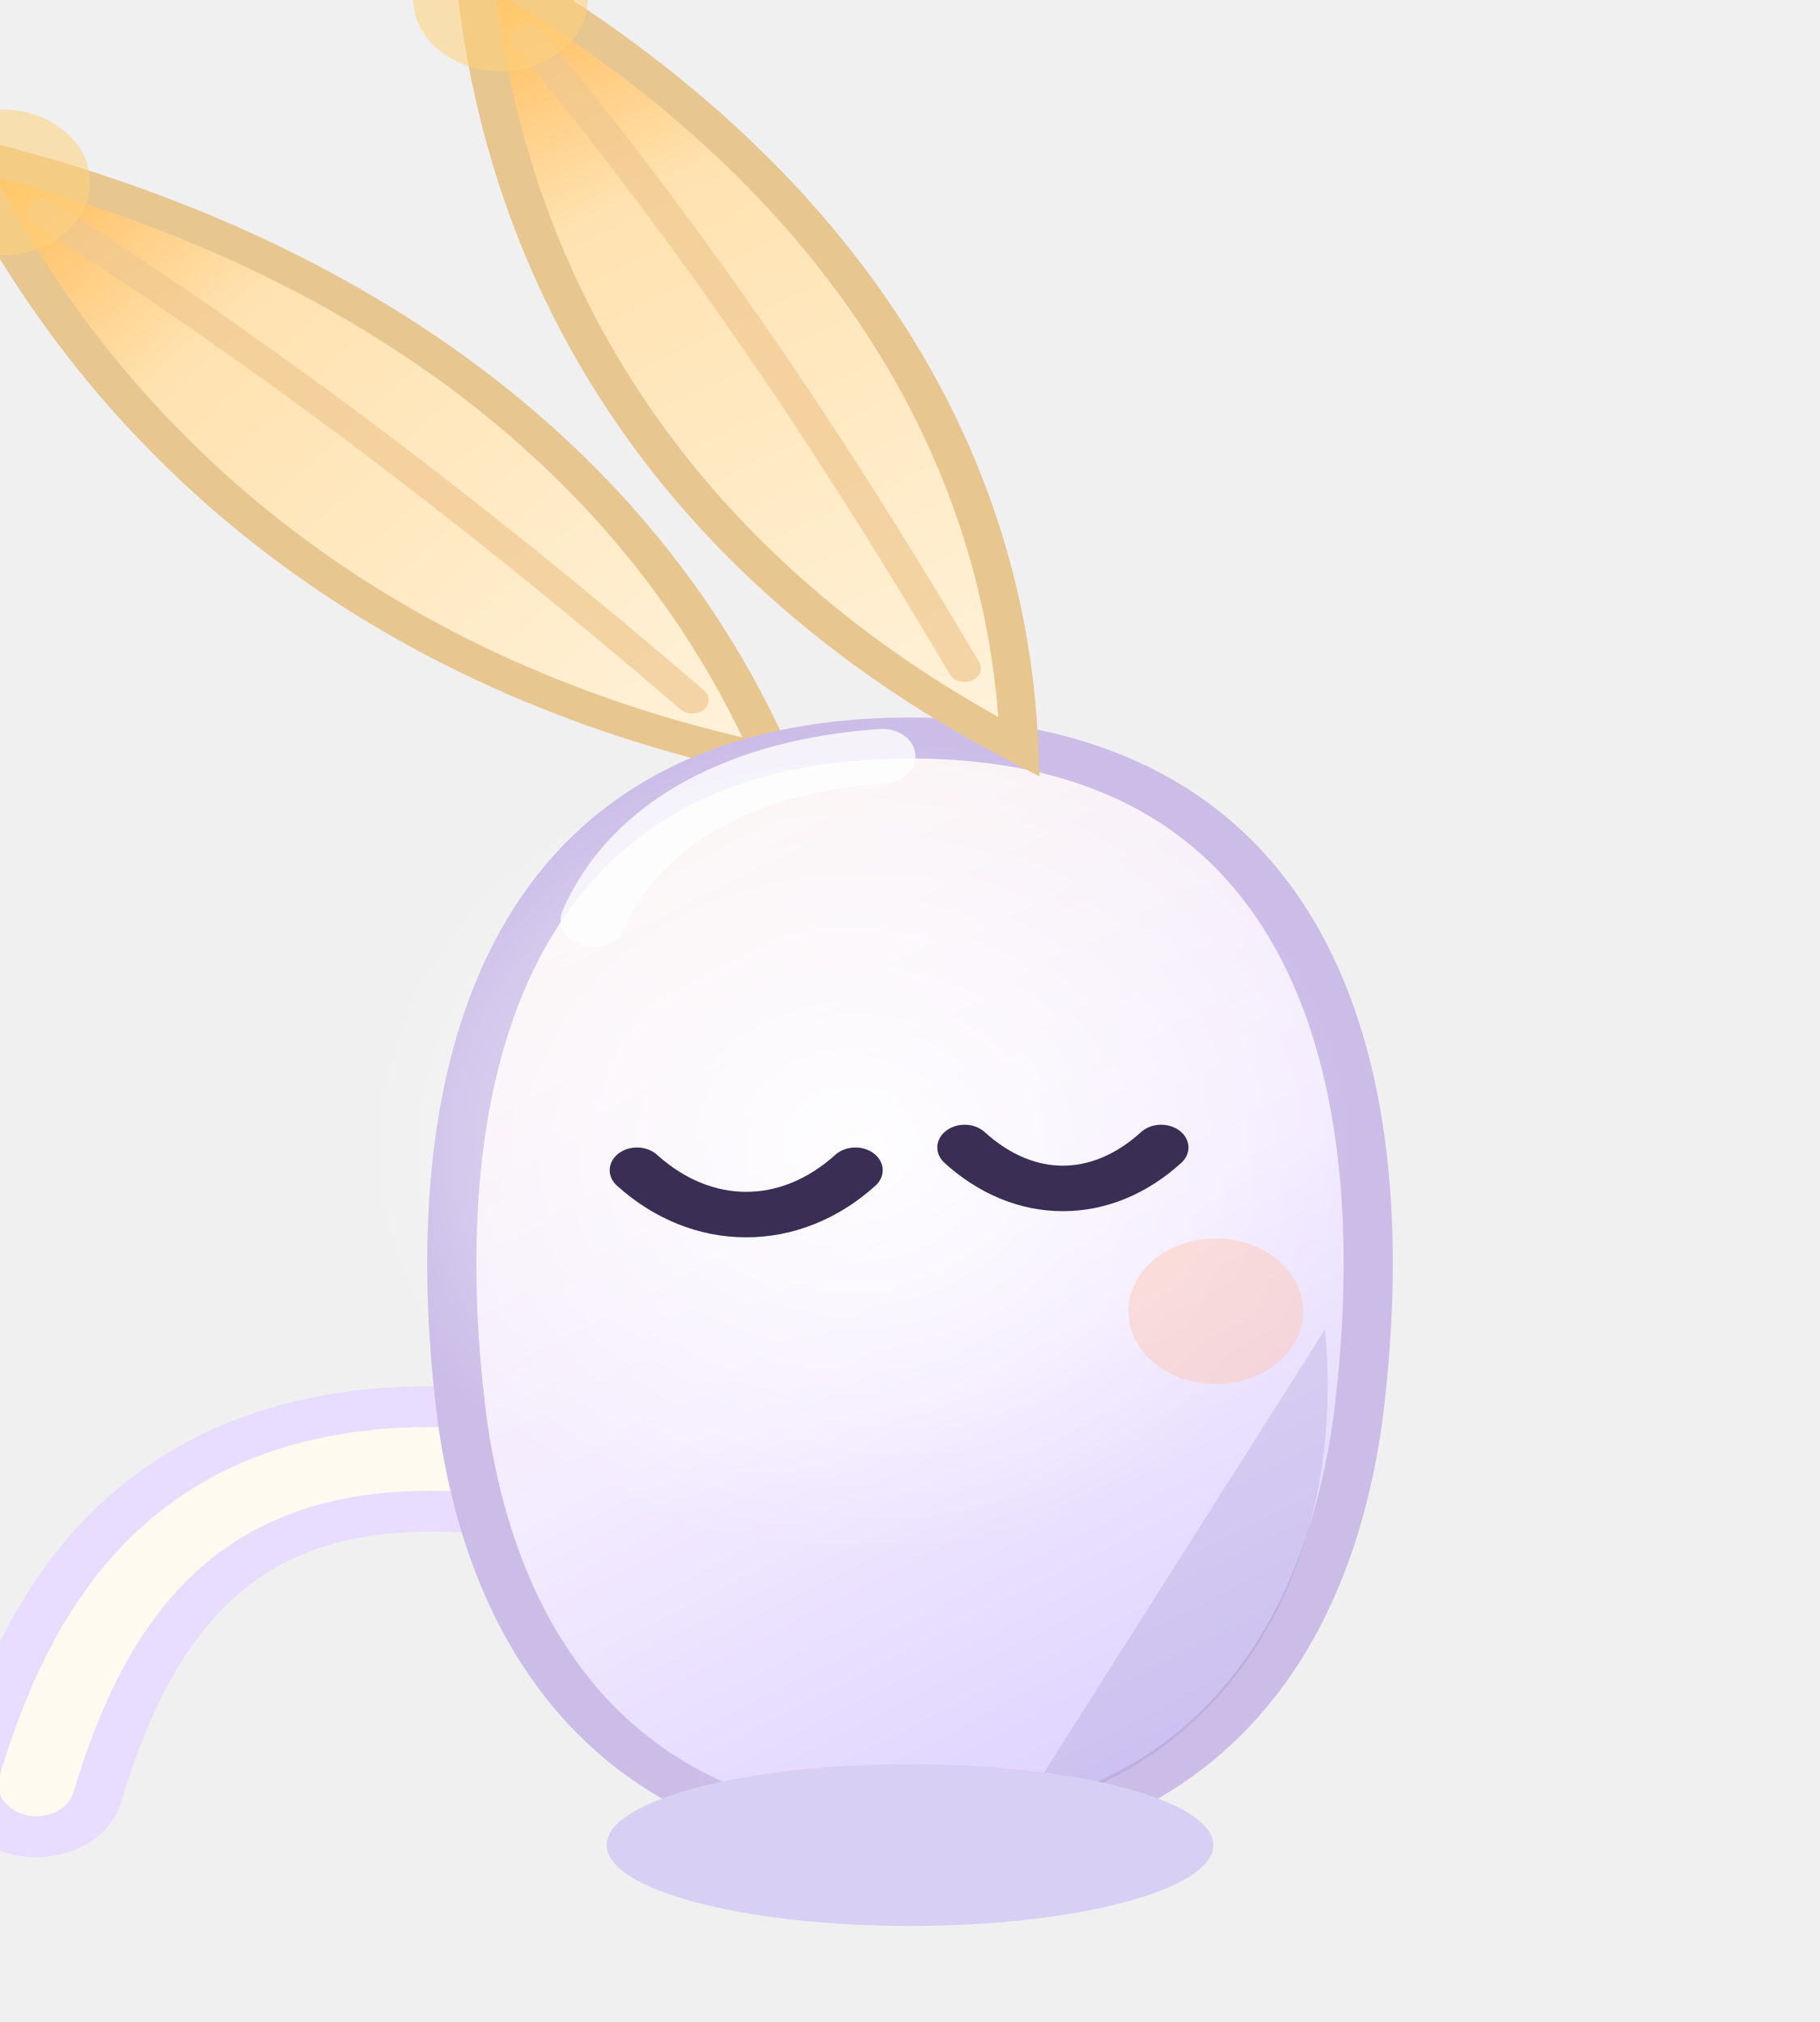
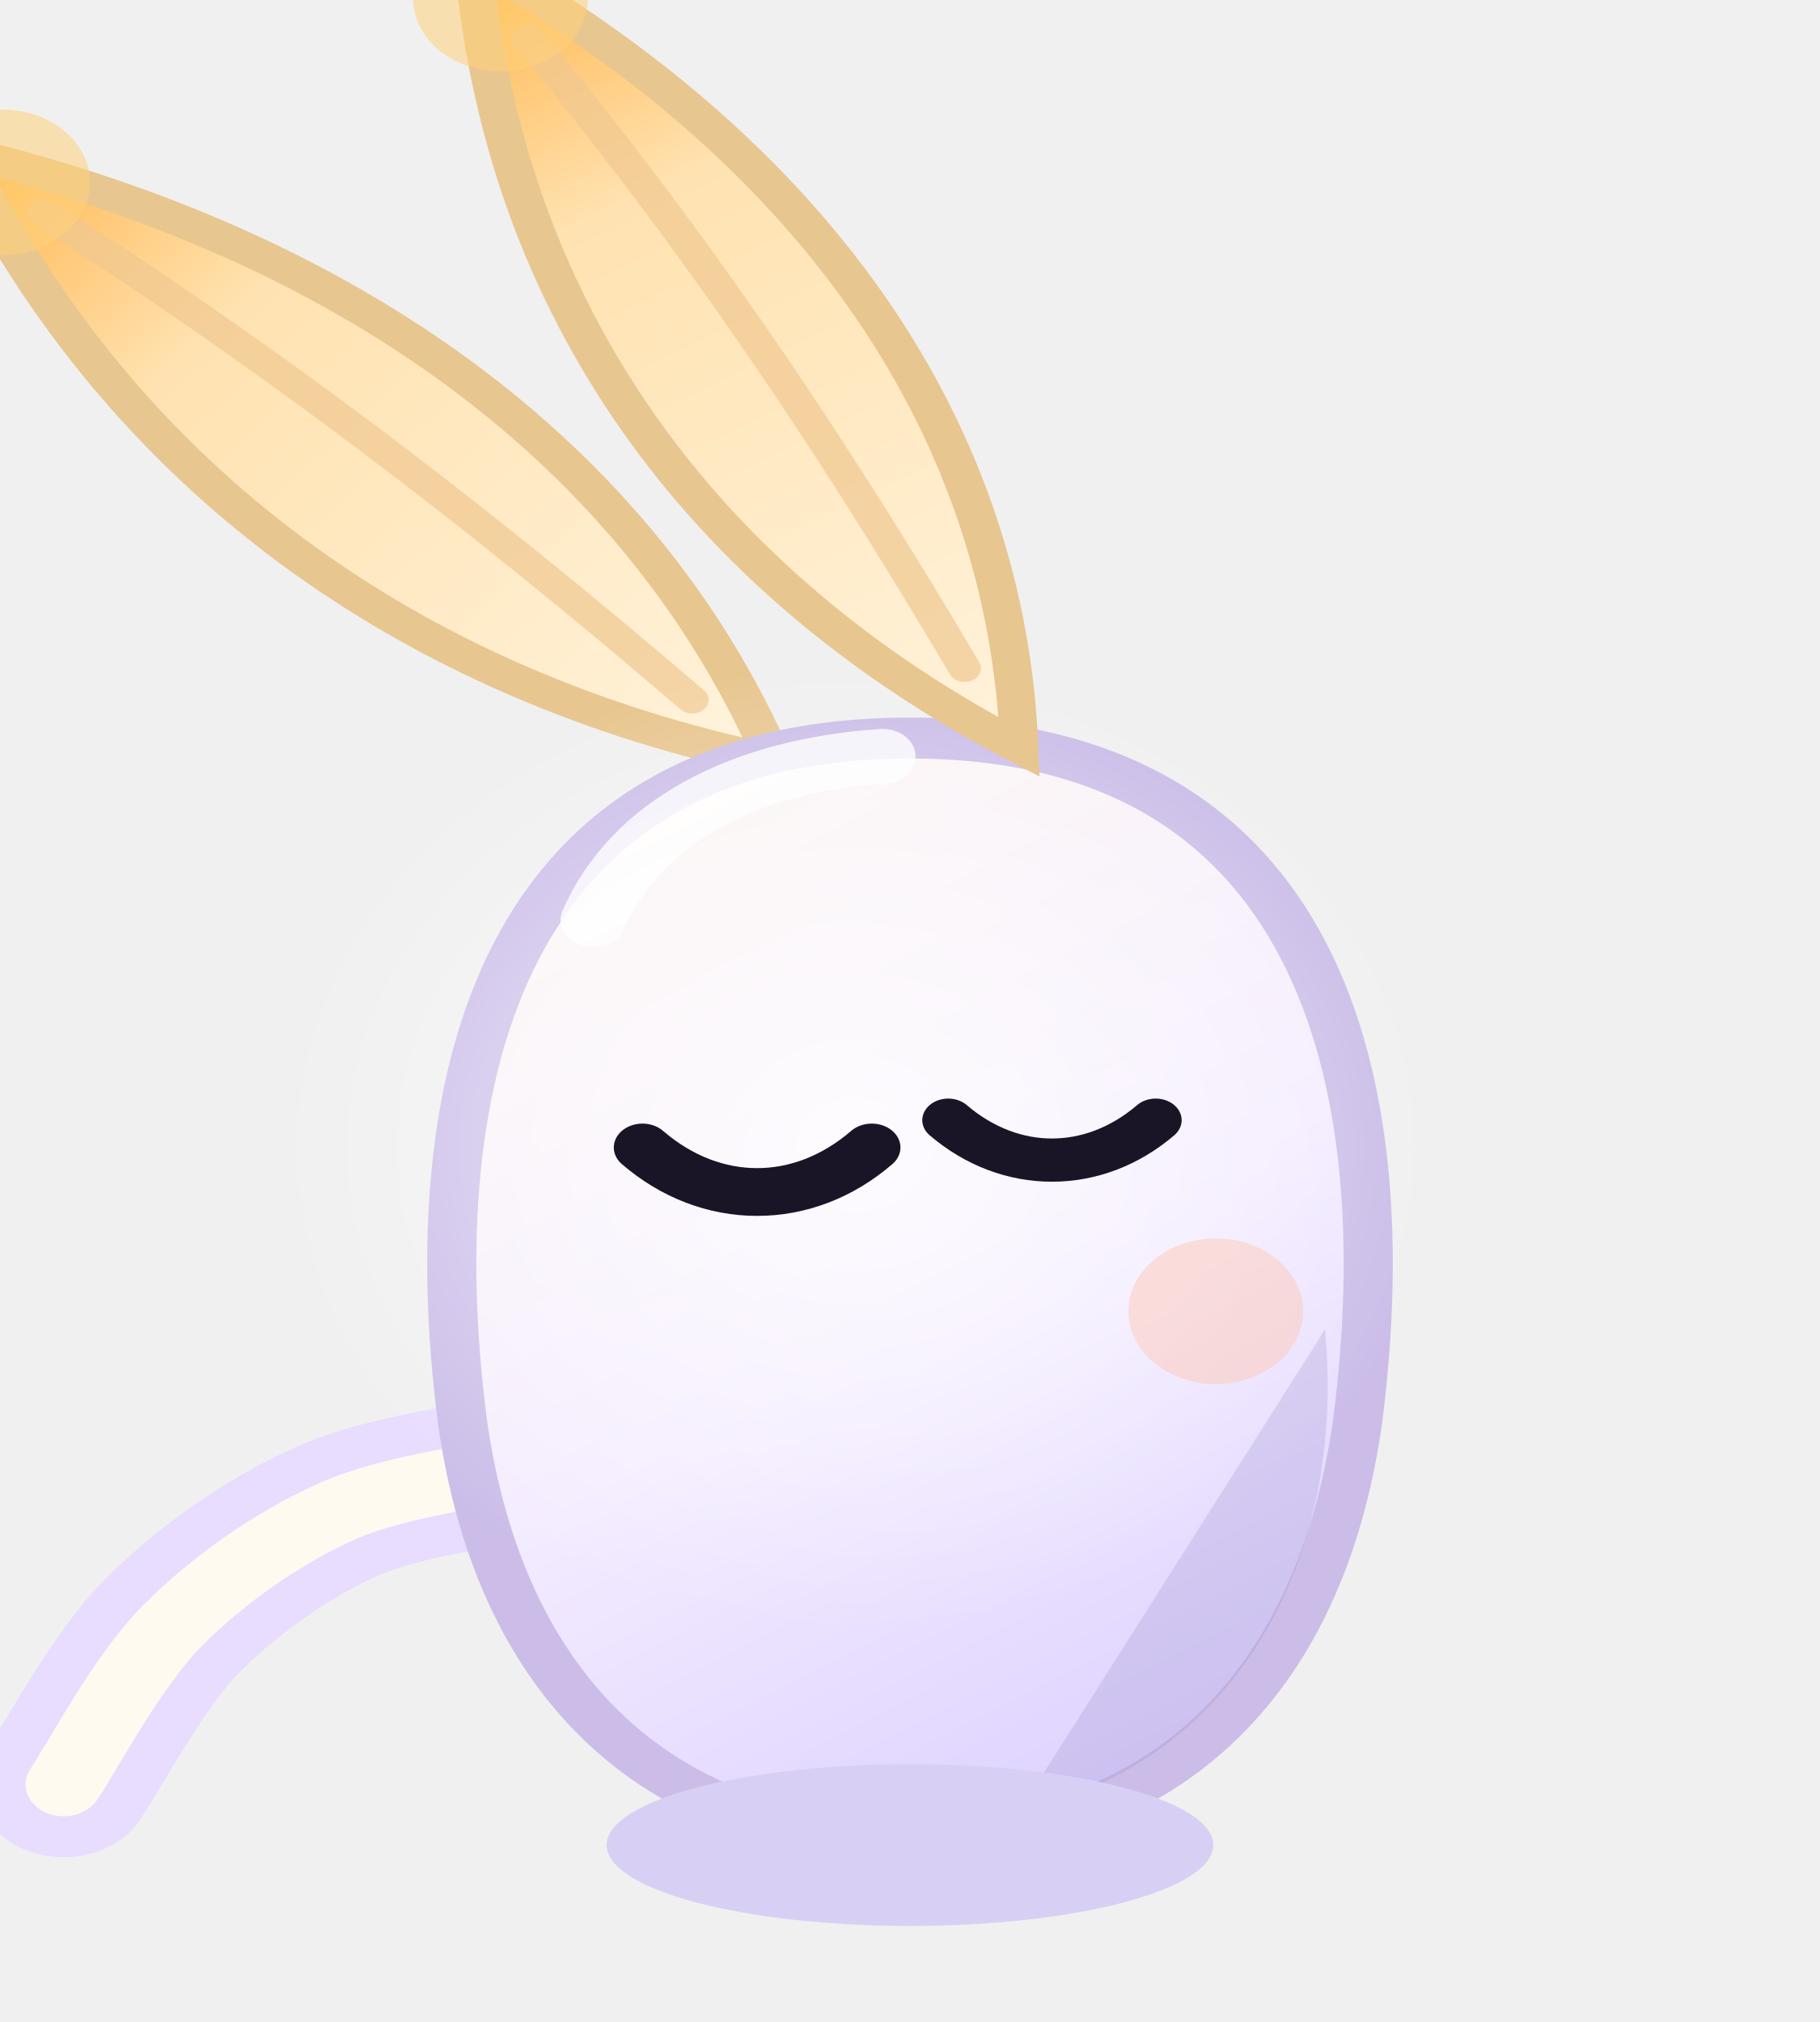
<svg xmlns="http://www.w3.org/2000/svg" viewBox="0 0 36 40" width="36" height="40">
  <defs>
-     <linearGradient id="mb" x1="10" y1="10" x2="26" y2="36" gradientUnits="userSpaceOnUse">
+     <linearGradient id="me1" x1="0" y1="0" x2="0" y2="-20" gradientUnits="userSpaceOnUse">
+       <stop offset="0" stop-color="#fff3dc" />
+       <stop offset="0.7" stop-color="#ffe2b0" />
+       <stop offset="1" stop-color="#ffb347" />
+     </linearGradient>
+     <linearGradient id="mb2" x1="10" y1="10" x2="26" y2="36" gradientUnits="userSpaceOnUse">
      <stop offset="0" stop-color="#fffaf0" />
      <stop offset="0.55" stop-color="#f4ecff" />
      <stop offset="1" stop-color="#d8ccff" />
    </linearGradient>
-     <linearGradient id="me" x1="0" y1="0" x2="0" y2="-20" gradientUnits="userSpaceOnUse">
-       <stop offset="0" stop-color="#fff3dc" />
-       <stop offset="0.7" stop-color="#ffe2b0" />
-       <stop offset="1" stop-color="#ffb347" />
-     </linearGradient>
-     <radialGradient id="mc" cx="17" cy="21" r="9" gradientUnits="userSpaceOnUse">
-       <stop offset="0" stop-color="#ffffff" stop-opacity="0.9" />
+     <radialGradient id="mc3" cx="17" cy="21" r="10.68" gradientUnits="userSpaceOnUse">
+       <stop offset="0" stop-color="#ffffff" stop-opacity="0.78" />
      <stop offset="1" stop-color="#ffffff" stop-opacity="0" />
    </radialGradient>
  </defs>
  <g transform="translate(18 38) rotate(0 0 0) scale(1.08 0.9) translate(-18 -38)">
-     <path d="M11 28 C5 27 3 31 2 35" fill="none" stroke="#e8dcff" stroke-width="3.2" stroke-linecap="round" stroke-linejoin="round" />
-     <path d="M11 28 C5 27 3 31 2 35" fill="none" stroke="#fffaf0" stroke-width="1.4" stroke-linecap="round" stroke-linejoin="round" />
+     <path d="M11 28 C10.417 28.167 8.583 28.417 7.5 29 C6.417 29.583 5.333 30.5 4.5 31.5 C3.667 32.5 2.833 34.417 2.5 35" fill="none" stroke="#e8dcff" stroke-width="3.2" stroke-linecap="round" stroke-linejoin="round" />
+     <path d="M11 28 C10.417 28.167 8.583 28.417 7.5 29 C6.417 29.583 5.333 30.5 4.5 31.5 C3.667 32.5 2.833 34.417 2.5 35" fill="none" stroke="#fffaf0" stroke-width="1.4" stroke-linecap="round" stroke-linejoin="round" />
    <g transform="translate(15.5 12.5) rotate(-48 0 0)">
-       <path d="M0 0 C-3.2 -6 -3.4 -13 0 -20 C3.4 -13 3.2 -6 0 0 Z" fill="url(#me)" stroke="#e8c690" stroke-width="0.7" />
+       <path d="M0 0 C-3.2 -6 -3.4 -13 0 -20 C3.4 -13 3.2 -6 0 0 Z" fill="url(#me1)" stroke="#e8c690" stroke-width="0.7" />
      <path d="M0 -2 C0.4 -8 0.4 -13 0 -18" fill="none" stroke="#f0c890" stroke-width="0.6" stroke-linecap="round" stroke-linejoin="round" opacity="0.7" />
      <circle cx="0" cy="-19" r="1.6" fill="#ffd27a" opacity="0.55" />
    </g>
-     <path d="M18 12 C25.5 12 27 19.5 26.2 27 C25.5 33 22.5 36.2 18 36.2 C13.5 36.2 10.5 33 9.8 27 C9 19.5 10.5 12 18 12 Z" fill="url(#mb)" stroke="#cbbde8" stroke-width="0.9" />
-     <circle cx="17" cy="21" r="9" fill="url(#mc)" />
+     <path d="M18 12 C25.5 12 27 19.5 26.2 27 C25.5 33 22.5 36.2 18 36.2 C13.5 36.2 10.5 33 9.8 27 C9 19.5 10.5 12 18 12 Z" fill="url(#mb2)" stroke="#cbbde8" stroke-width="0.9" />
+     <circle cx="17" cy="21" r="10.68" fill="url(#mc3)" />
    <path d="M12.2 16 C13 13.8 15 12.6 17.5 12.4" fill="none" stroke="#ffffff" stroke-width="1.2" stroke-linecap="round" stroke-linejoin="round" opacity="0.8" />
-     <path d="M20 35.6 C24 34.5 26 30 25.6 25" fill="#8f7fbf" opacity="0.22" stroke="none" />
+     <path d="M20 35.6 C24 34.5 26 30 25.6 25" fill="#8f7fbf" opacity="0.22" />
    <circle cx="23.6" cy="24.6" r="1.6" fill="#ffc6b0" opacity="0.45" />
    <g transform="translate(20 12.2) rotate(-30 0 0)">
-       <path d="M0 0 C-3.2 -6 -3.4 -13 0 -20 C3.4 -13 3.2 -6 0 0 Z" fill="url(#me)" stroke="#e8c690" stroke-width="0.7" />
+       <path d="M0 0 C-3.2 -6 -3.4 -13 0 -20 C3.4 -13 3.2 -6 0 0 Z" fill="url(#me1)" stroke="#e8c690" stroke-width="0.7" />
      <path d="M0 -2 C0.4 -8 0.4 -13 0 -18" fill="none" stroke="#f0c890" stroke-width="0.6" stroke-linecap="round" stroke-linejoin="round" opacity="0.7" />
      <circle cx="0" cy="-19" r="1.6" fill="#ffd27a" opacity="0.55" />
    </g>
-     <path d="M13 21.5 C14.2 22.8 15.8 22.8 17 21.5" fill="none" stroke="#3a2e55" stroke-width="1" stroke-linecap="round" stroke-linejoin="round" />
-     <path d="M19 21 C20.1 22.2 21.5 22.2 22.6 21" fill="none" stroke="#3a2e55" stroke-width="1" stroke-linecap="round" stroke-linejoin="round" />
+     <path d="M13.1 21 C14.36 22.305 16.04 22.305 17.3 21" fill="none" stroke="#1a1526" stroke-width="1.05" stroke-linecap="round" stroke-linejoin="round" />
+     <path d="M18.7 20.4 C19.84 21.57 21.36 21.57 22.5 20.4" fill="none" stroke="#1a1526" stroke-width="0.95" stroke-linecap="round" stroke-linejoin="round" />
  </g>
  <ellipse cx="18" cy="36.5" rx="6" ry="1.6" fill="#d8d0f4" />
</svg>
